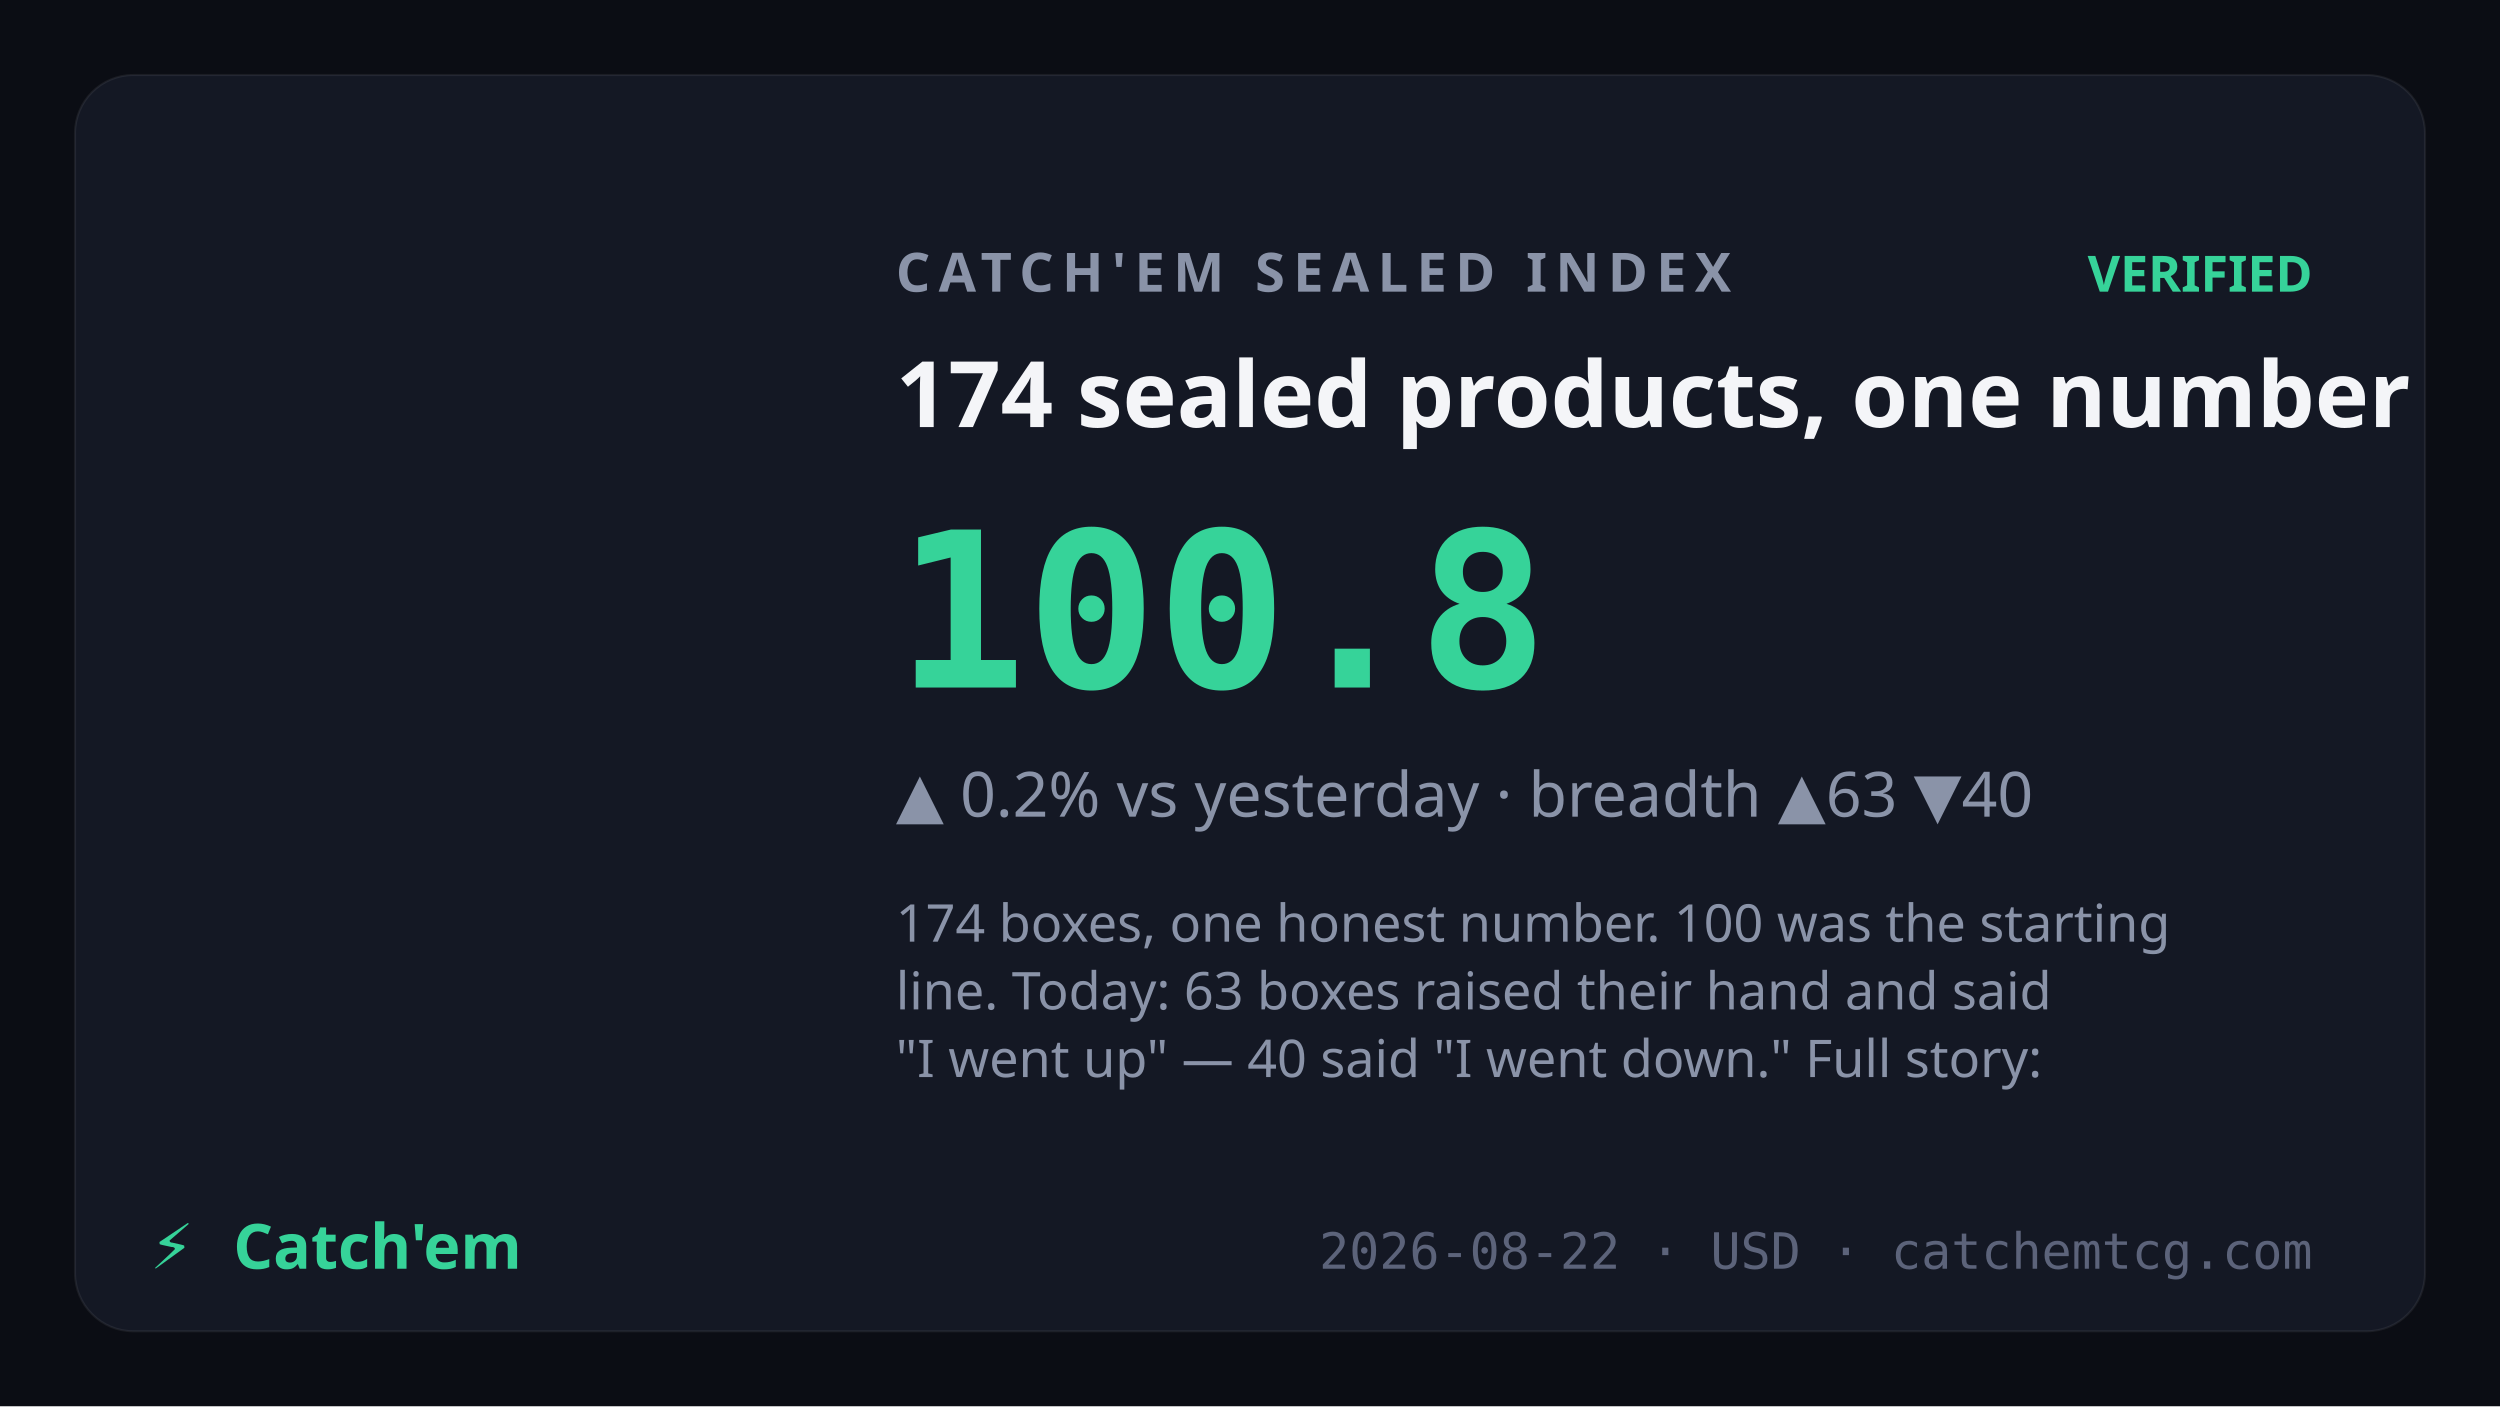
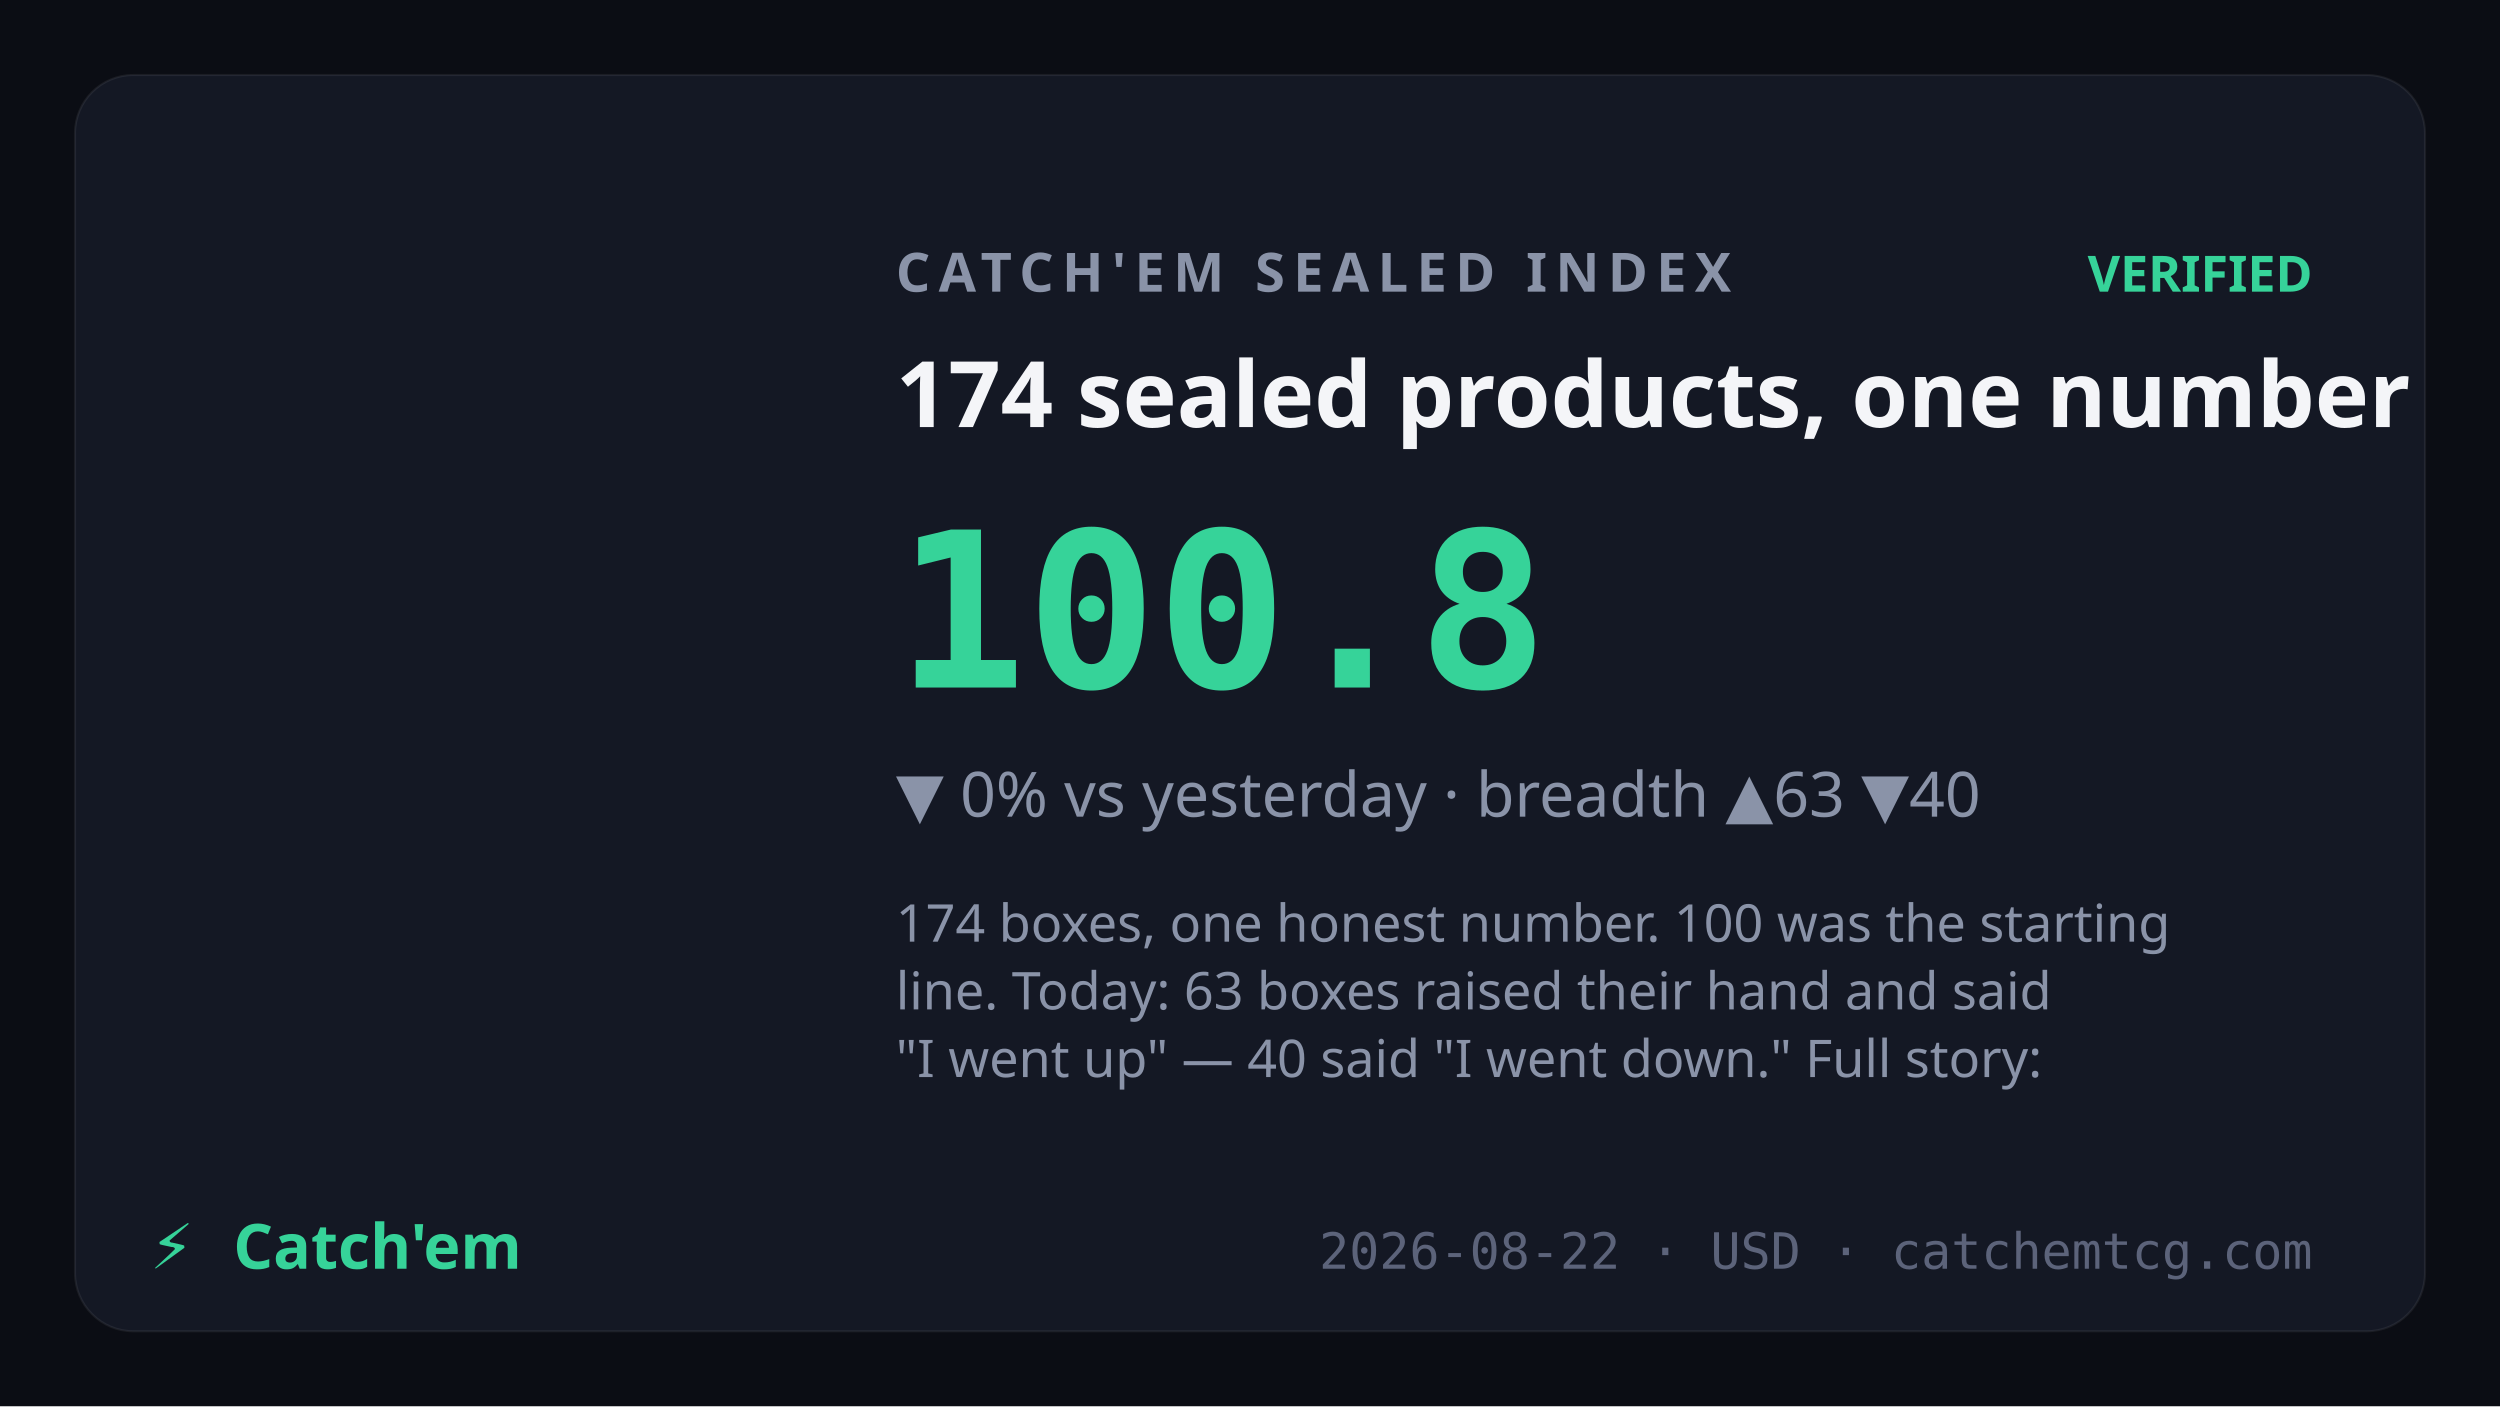
<svg xmlns="http://www.w3.org/2000/svg" viewBox="0 0 1200 675" font-family="Sora,system-ui,sans-serif">
  <rect width="1200" height="675" fill="#0b0d14" />
  <rect x="36" y="36" width="1128" height="603" rx="28" fill="#141824" stroke="rgba(255,255,255,0.07)" />
  <text x="430" y="140" fill="#8a93a8" font-size="26" letter-spacing="4" font-weight="600">CATCH'EM SEALED INDEX</text>
  <text x="1110" y="140" text-anchor="end" fill="#36d399" font-size="24" font-weight="700">VERIFIED</text>
  <text x="430" y="205" fill="#f4f5f8" font-size="44" font-weight="700">174 sealed products, one number</text>
  <text x="430" y="330" fill="#36d399" font-size="104" font-weight="800" font-family="JetBrains Mono,monospace">100.8</text>
-   <text x="430" y="392" fill="#8a93a8" font-size="30">▲ 0.2% vs yesterday · breadth ▲63 ▼40</text>
+   <text x="430" y="392" fill="#8a93a8" font-size="30">▼ 0% vs yesterday · breadth ▲63 ▼40</text>
  <text x="430" y="452" fill="#8a93a8" font-size="25" font-weight="400">
    <tspan x="430" dy="0">174 boxes, one honest number. 100 was the starting</tspan>
    <tspan x="430" dy="32.5">line. Today: 63 boxes raised their hand and said</tspan>
    <tspan x="430" dy="32.5">"I went up" — 40 said "I went down." Full story:</tspan>
  </text>
  <text x="72" y="609" fill="#36d399" font-size="30" font-weight="800">⚡</text>
  <text x="112" y="609" fill="#36d399" font-size="30" font-weight="800" font-family="Syne,Sora,sans-serif">Catch'em</text>
  <text x="1110" y="609" text-anchor="end" fill="#5c637a" font-size="24" font-family="JetBrains Mono,monospace">2026-08-22 · USD · catchemtcg.com</text>
</svg>
